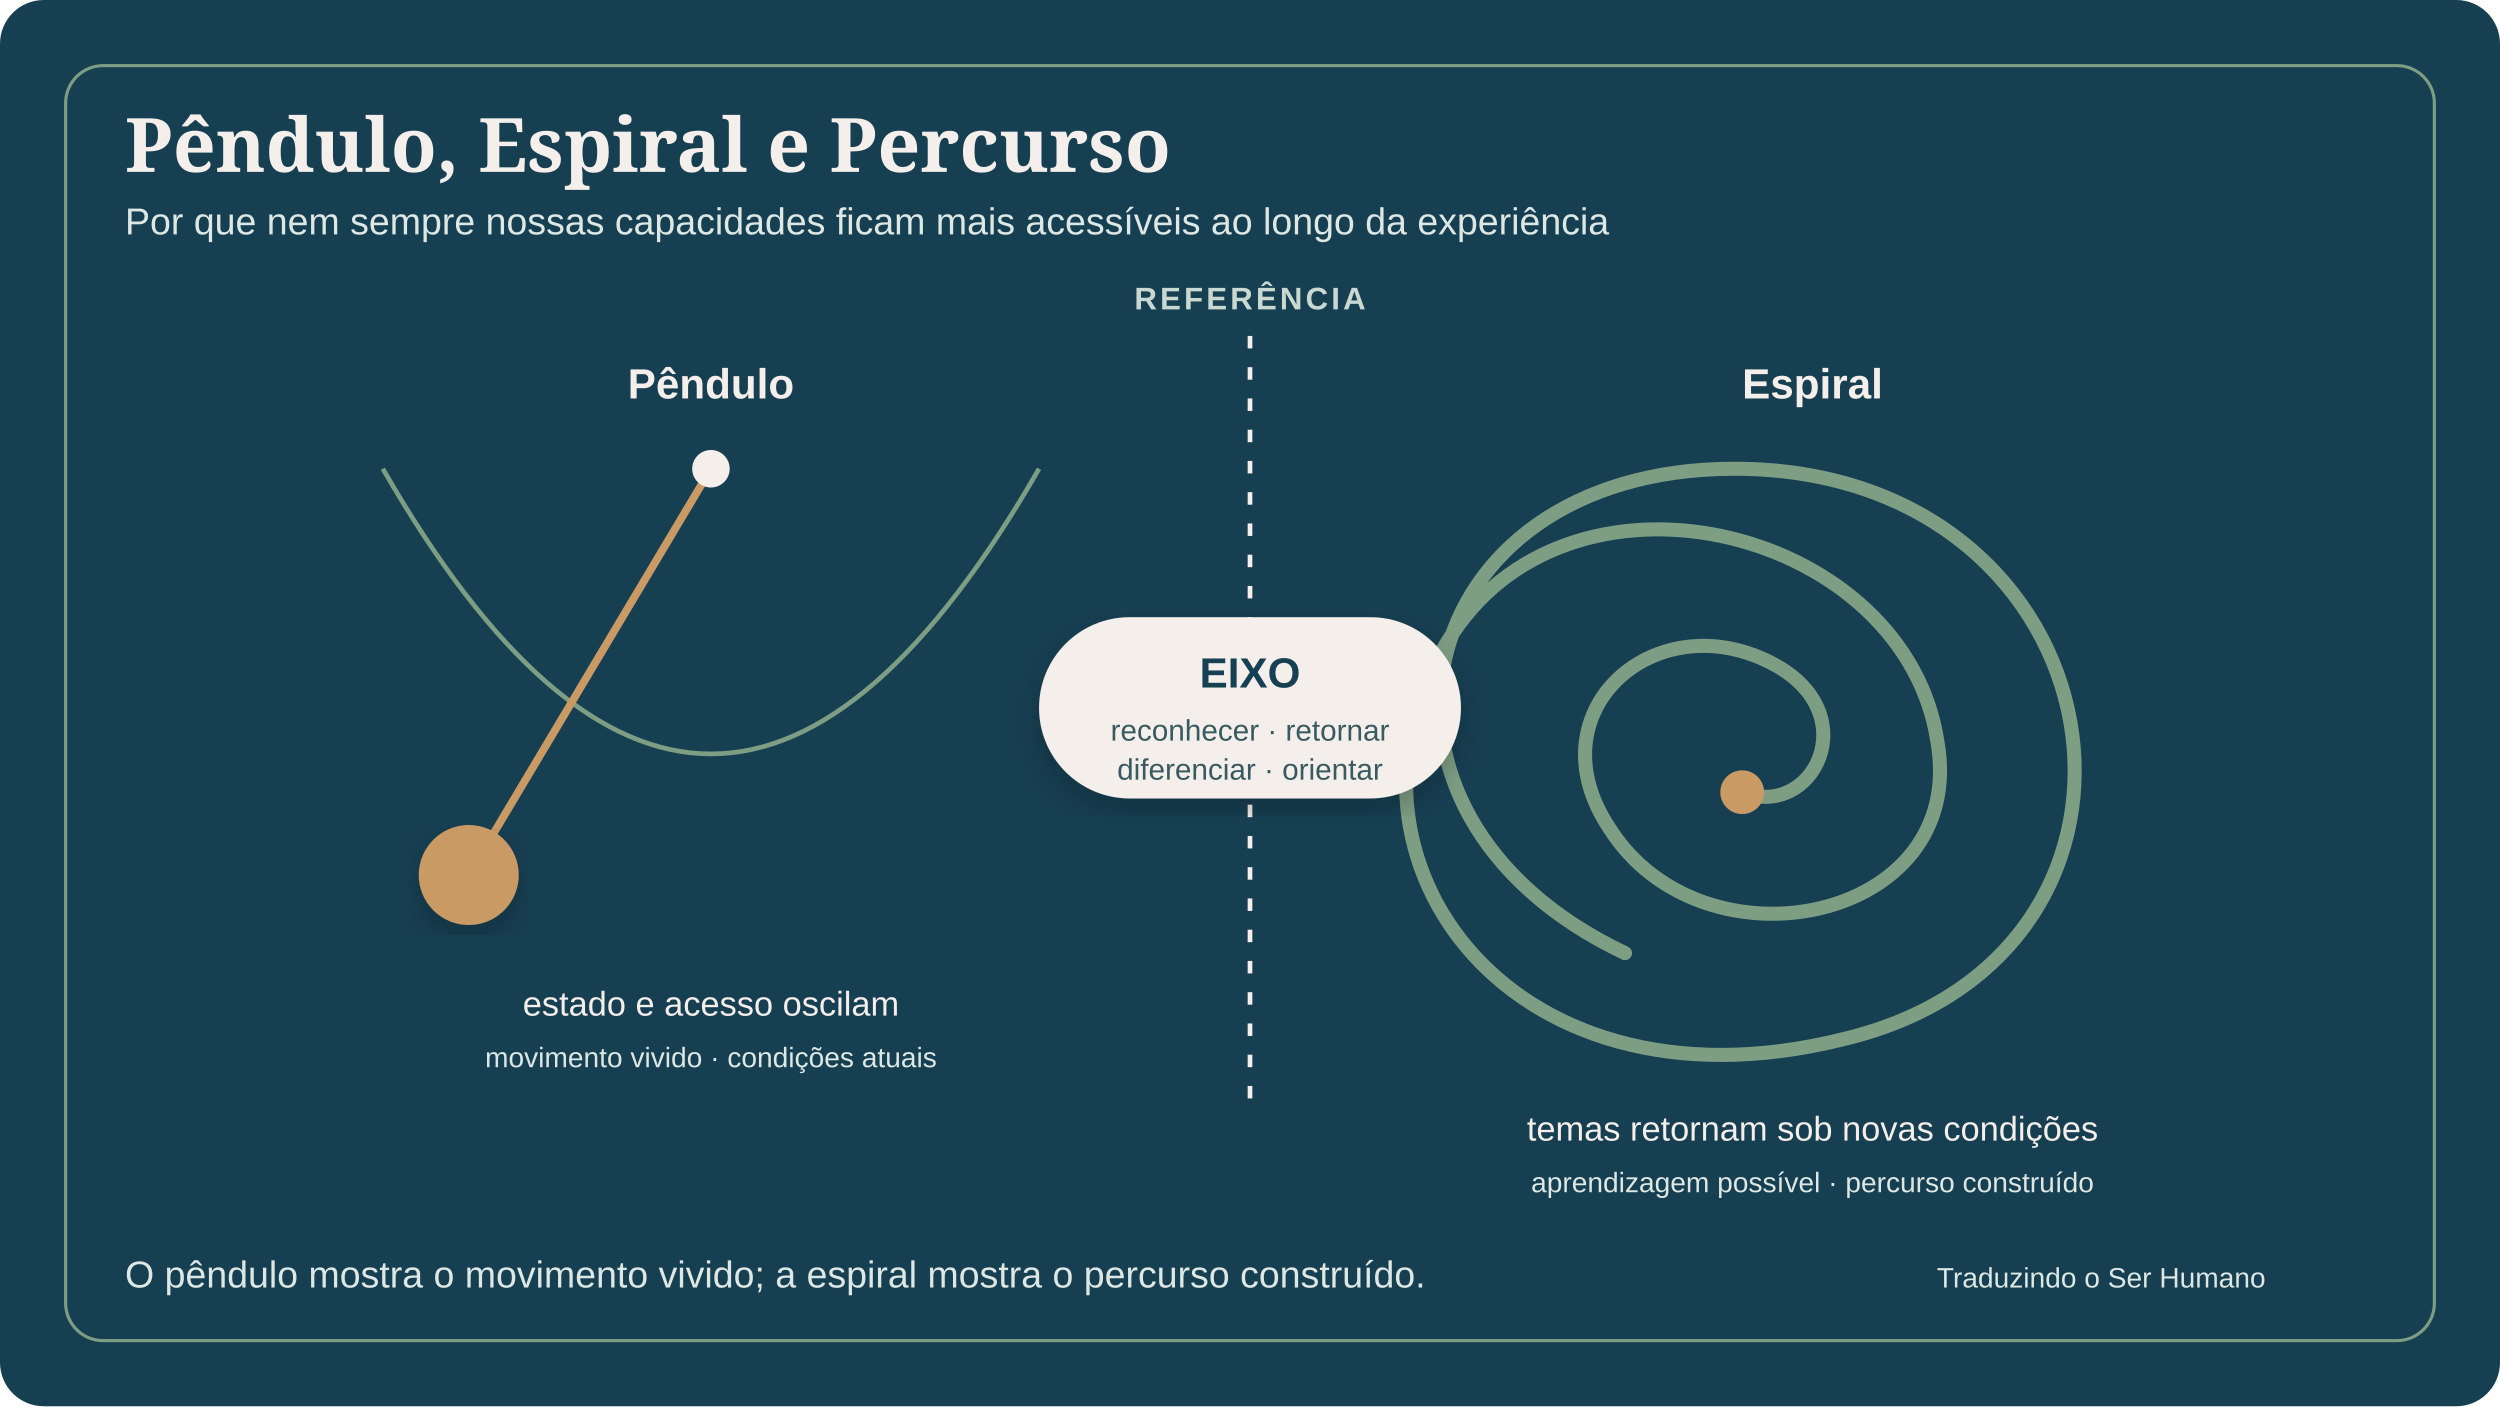
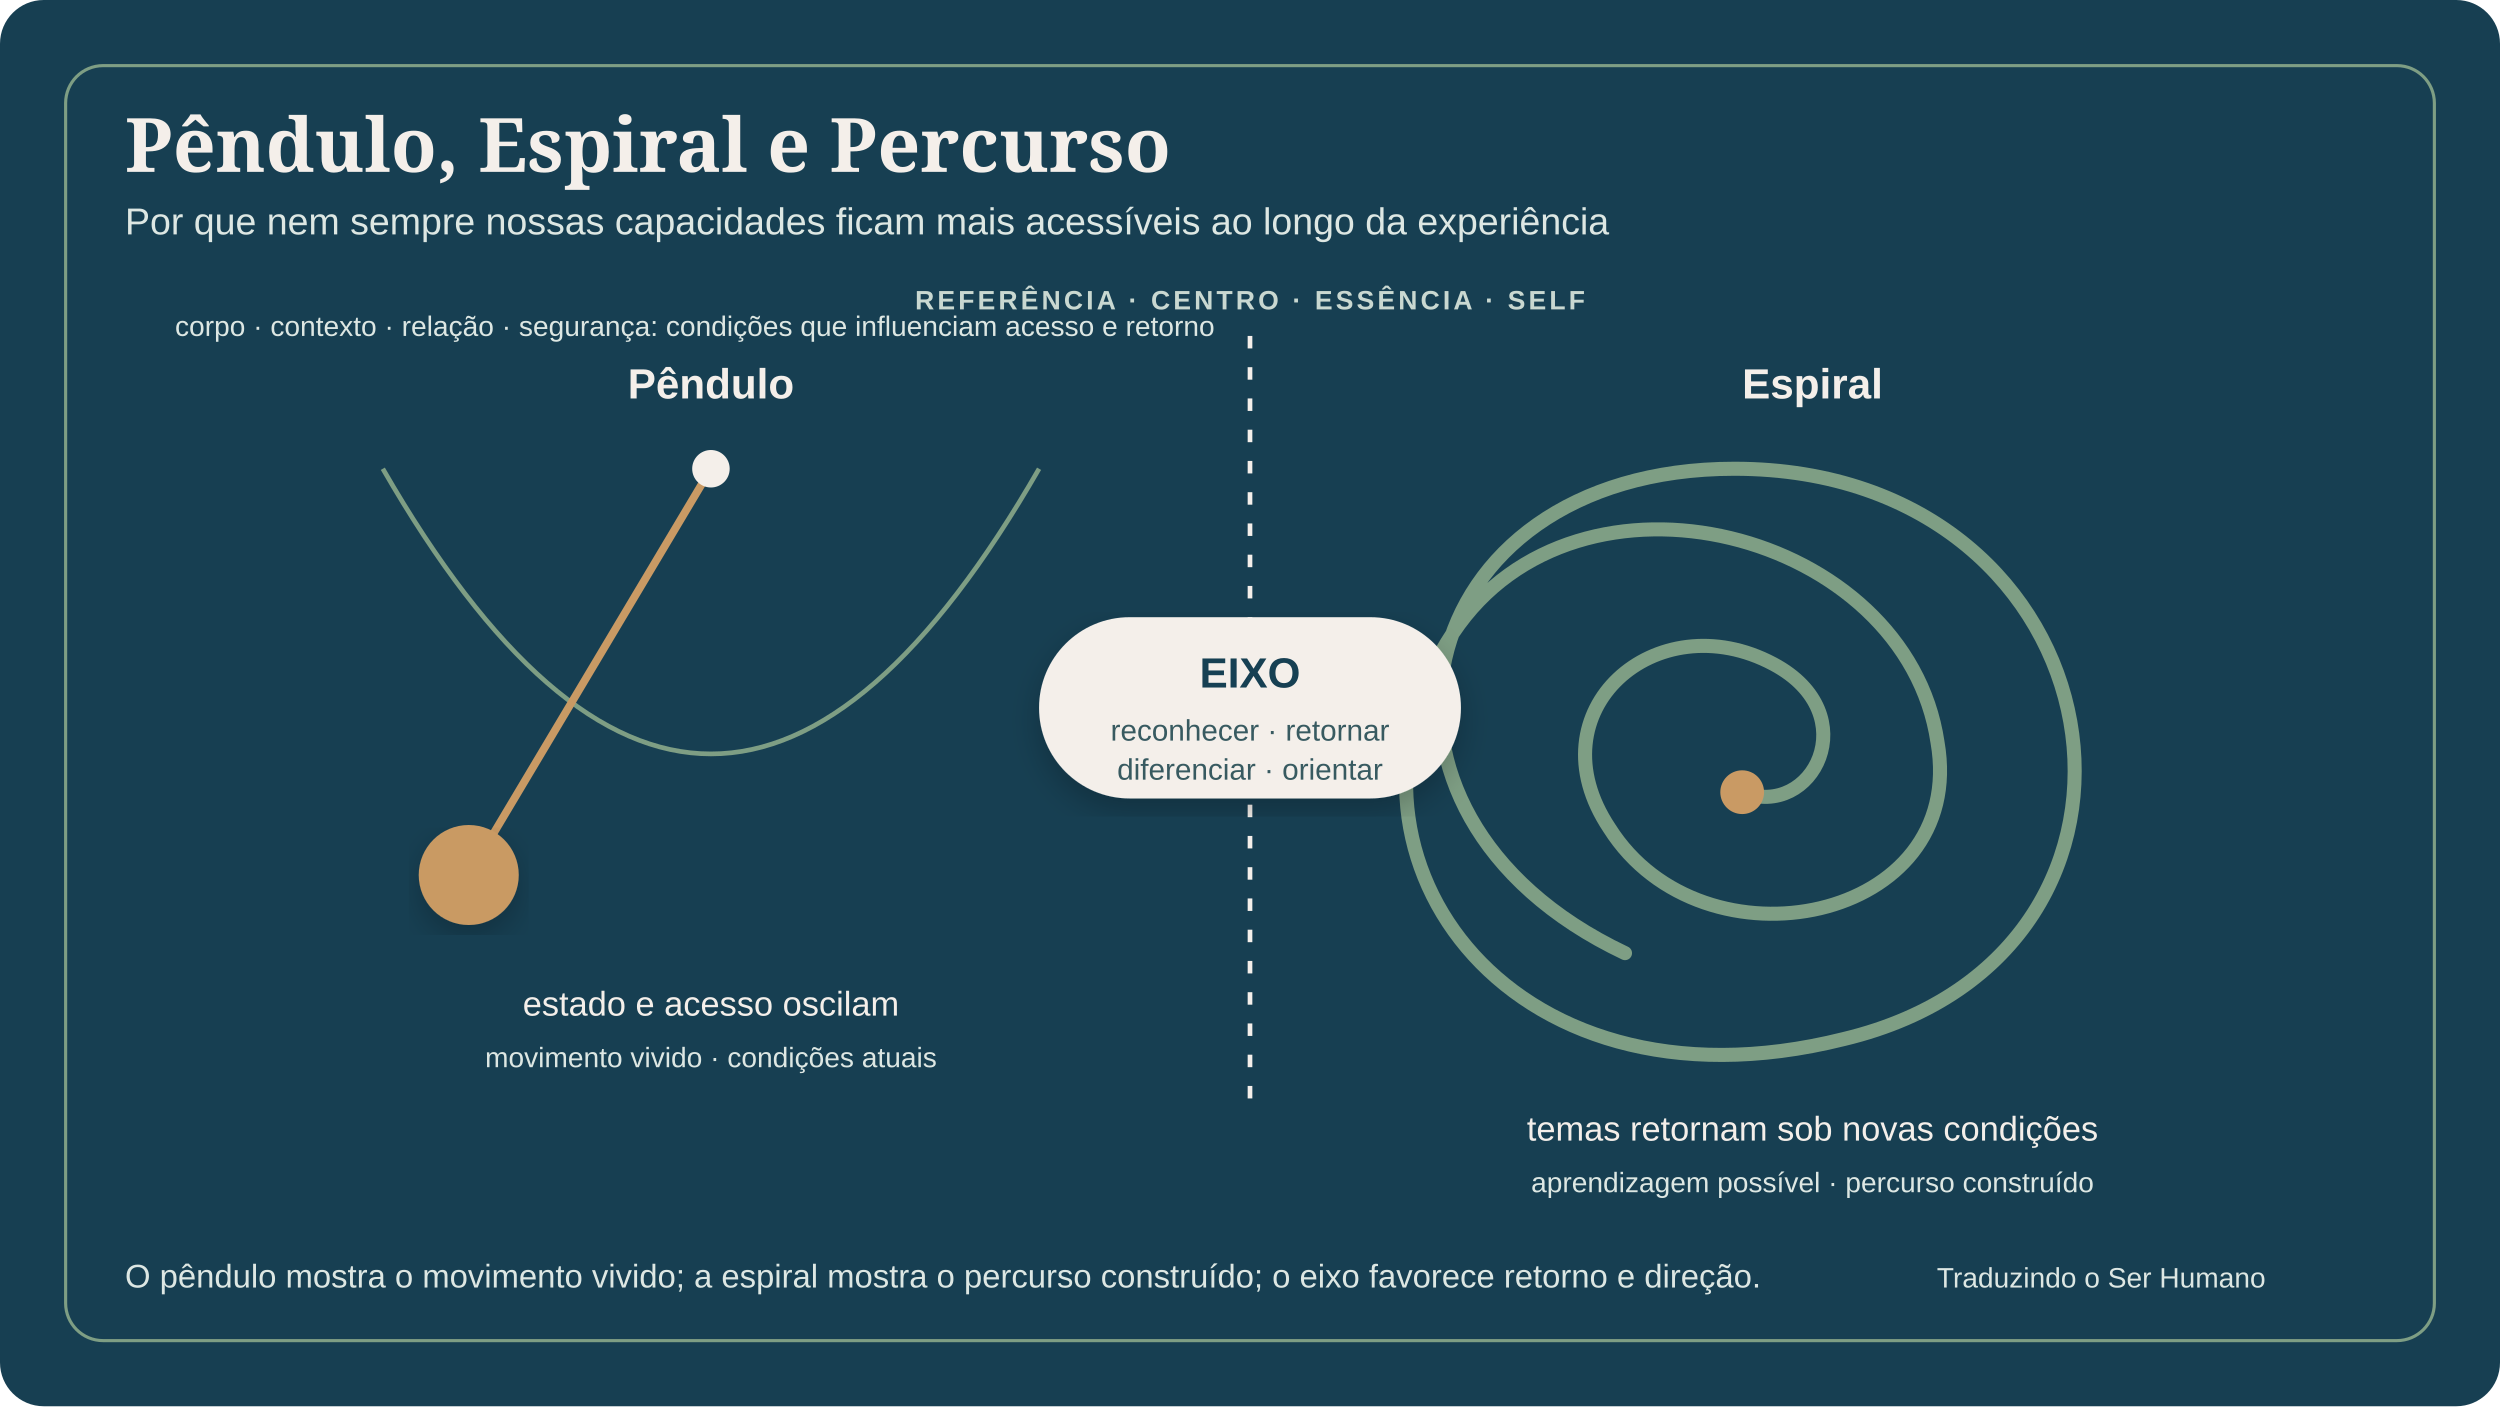
<svg xmlns="http://www.w3.org/2000/svg" width="1600" height="900" viewBox="0 0 1600 900" role="img" aria-labelledby="t d">
  <defs>
    <style>
.title{font:700 48px Georgia,serif;fill:#F4EFEA}.sub{font:400 24px Arial,sans-serif;fill:#DDE7E3}
.h{font:700 27px Arial,sans-serif;fill:#F4EFEA}.b{font:400 22px Arial,sans-serif;fill:#F4EFEA}
.small{font:400 18px Arial,sans-serif;fill:#DDE7E3}.label{font:700 20px Arial,sans-serif;letter-spacing:2px;fill:#C9D8D1}
</style>
    <filter id="shadow">
      <feDropShadow dx="0" dy="8" stdDeviation="10" flood-opacity=".22" />
    </filter>
  </defs>
  <rect width="1600" height="900" rx="28" fill="#173F52" />
  <rect x="42" y="42" width="1516" height="816" rx="24" fill="none" stroke="#7E9E84" stroke-width="2" />
  <text x="80" y="110" class="title">Pêndulo, Espiral e Percurso</text>
  <text x="80" y="150" class="sub">Por que nem sempre nossas capacidades ficam mais acessíveis ao longo da experiência</text>
+   <text x="112" y="215" class="small">corpo · contexto · relação · segurança: condições que influenciam acesso e retorno</text>
  <line x1="800" y1="215" x2="800" y2="710" stroke="#F4EFEA" stroke-width="3" stroke-dasharray="8 12" />
-   <text x="800" y="198" text-anchor="middle" class="label">REFERÊNCIA</text>
+   <text x="800" y="198" text-anchor="middle" class="label" style="font-size:17px">REFERÊNCIA · CENTRO · ESSÊNCIA · SELF</text>
  <path d="M245 300 Q455 665 665 300" fill="none" stroke="#7E9E84" stroke-width="3" />
  <line x1="455" y1="300" x2="300" y2="560" stroke="#C99A64" stroke-width="5" />
  <circle cx="300" cy="560" r="32" fill="#C99A64" filter="url(#shadow)" />
  <circle cx="455" cy="300" r="12" fill="#F4EFEA" />
  <text x="455" y="255" text-anchor="middle" class="h">Pêndulo</text>
  <text x="455" y="650" text-anchor="middle" class="b">estado e acesso oscilam</text>
  <text x="455" y="683" text-anchor="middle" class="small">movimento vivido · condições atuais</text>
  <path d="M1040 610 C850 520 900 300 1110 300 C1360 300 1410 610 1180 665 C960 720 840 540 930 405 C1010 285 1220 340 1240 475 C1260 590 1090 625 1030 530 C980 455 1060 385 1135 425 C1195 457 1160 525 1115 507" fill="none" stroke="#7E9E84" stroke-width="9" stroke-linecap="round" />
  <circle cx="1115" cy="507" r="14" fill="#C99A64" />
  <text x="1160" y="255" text-anchor="middle" class="h">Espiral</text>
  <text x="1160" y="730" text-anchor="middle" class="b">temas retornam sob novas condições</text>
  <text x="1160" y="763" text-anchor="middle" class="small">aprendizagem possível · percurso construído</text>
  <g filter="url(#shadow)">
    <rect x="665" y="395" width="270" height="116" rx="58" fill="#F4EFEA" />
    <text x="800" y="440" text-anchor="middle" style="font:700 27px Arial;fill:#173F52">EIXO</text>
    <text x="800" y="474" text-anchor="middle" style="font:400 19px Arial;fill:#375A61">reconhecer · retornar</text>
    <text x="800" y="499" text-anchor="middle" style="font:400 19px Arial;fill:#375A61">diferenciar · orientar</text>
  </g>
-   <text x="80" y="824" class="sub">O pêndulo mostra o movimento vivido; a espiral mostra o percurso construído.</text>
+   <text x="80" y="824" class="sub" style="font-size:21px">O pêndulo mostra o movimento vivido; a espiral mostra o percurso construído; o eixo favorece retorno e direção.</text>
  <text x="1450" y="824" text-anchor="end" class="small">Traduzindo o Ser Humano</text>
</svg>
